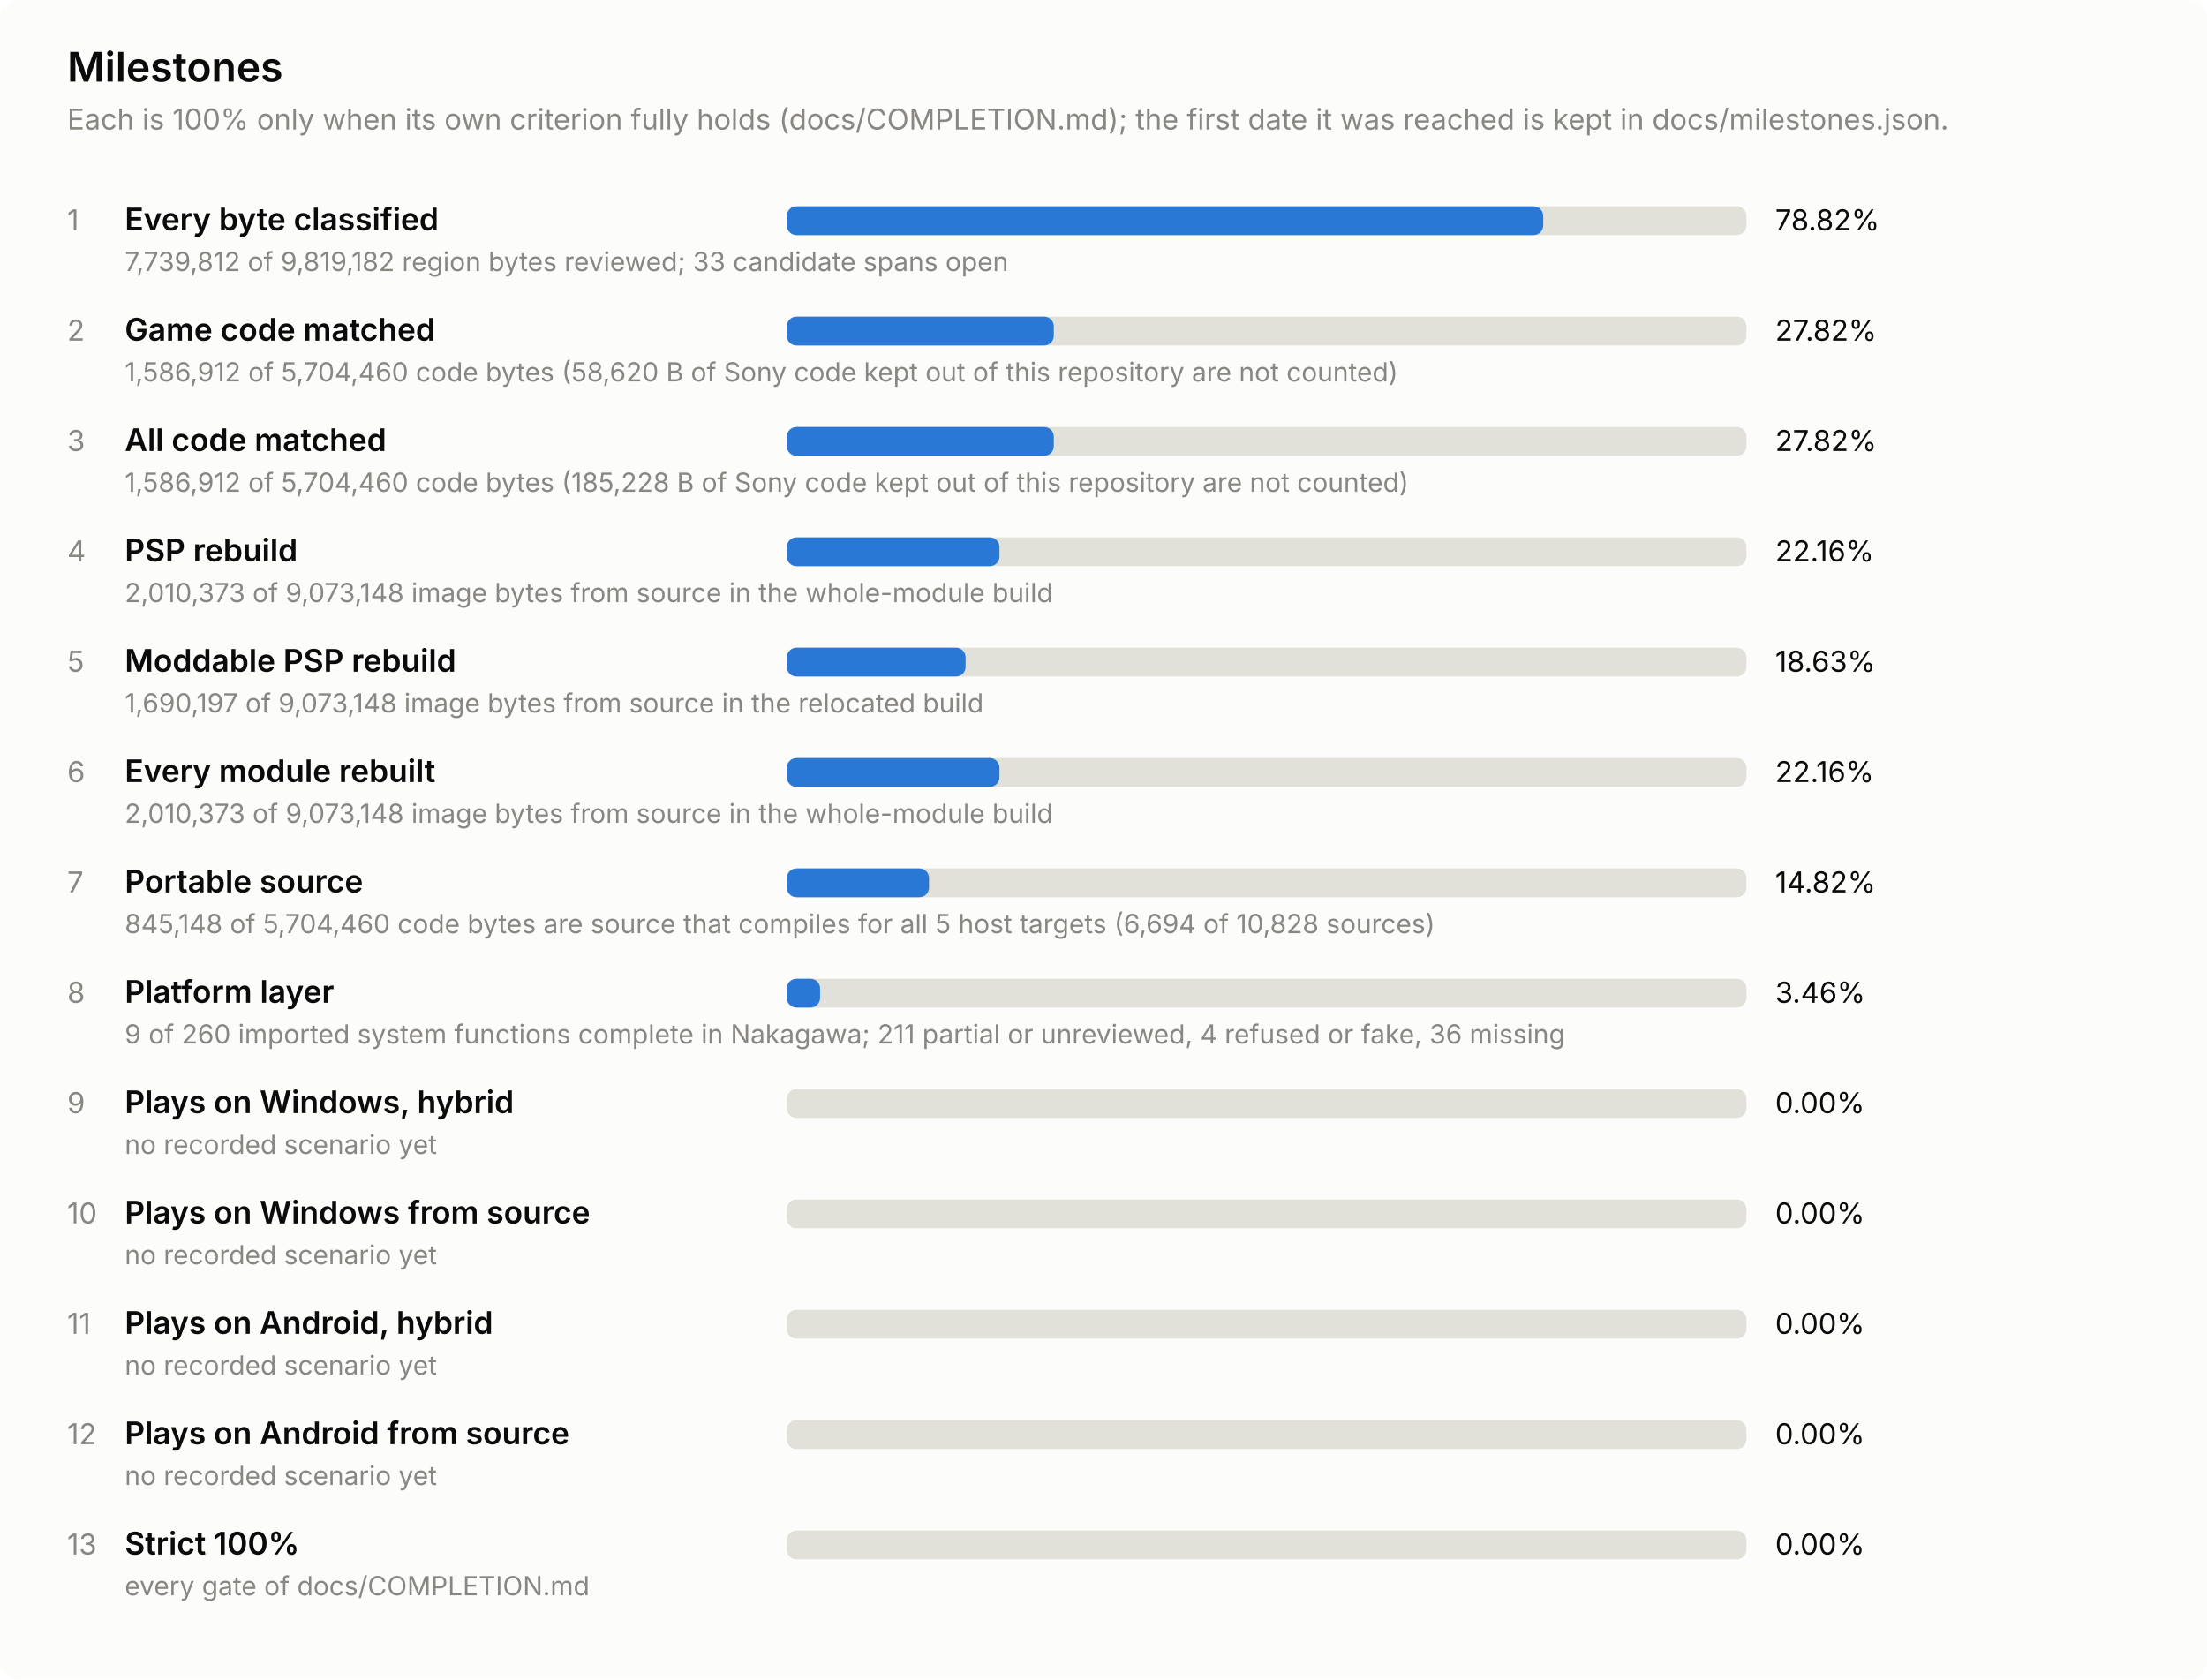
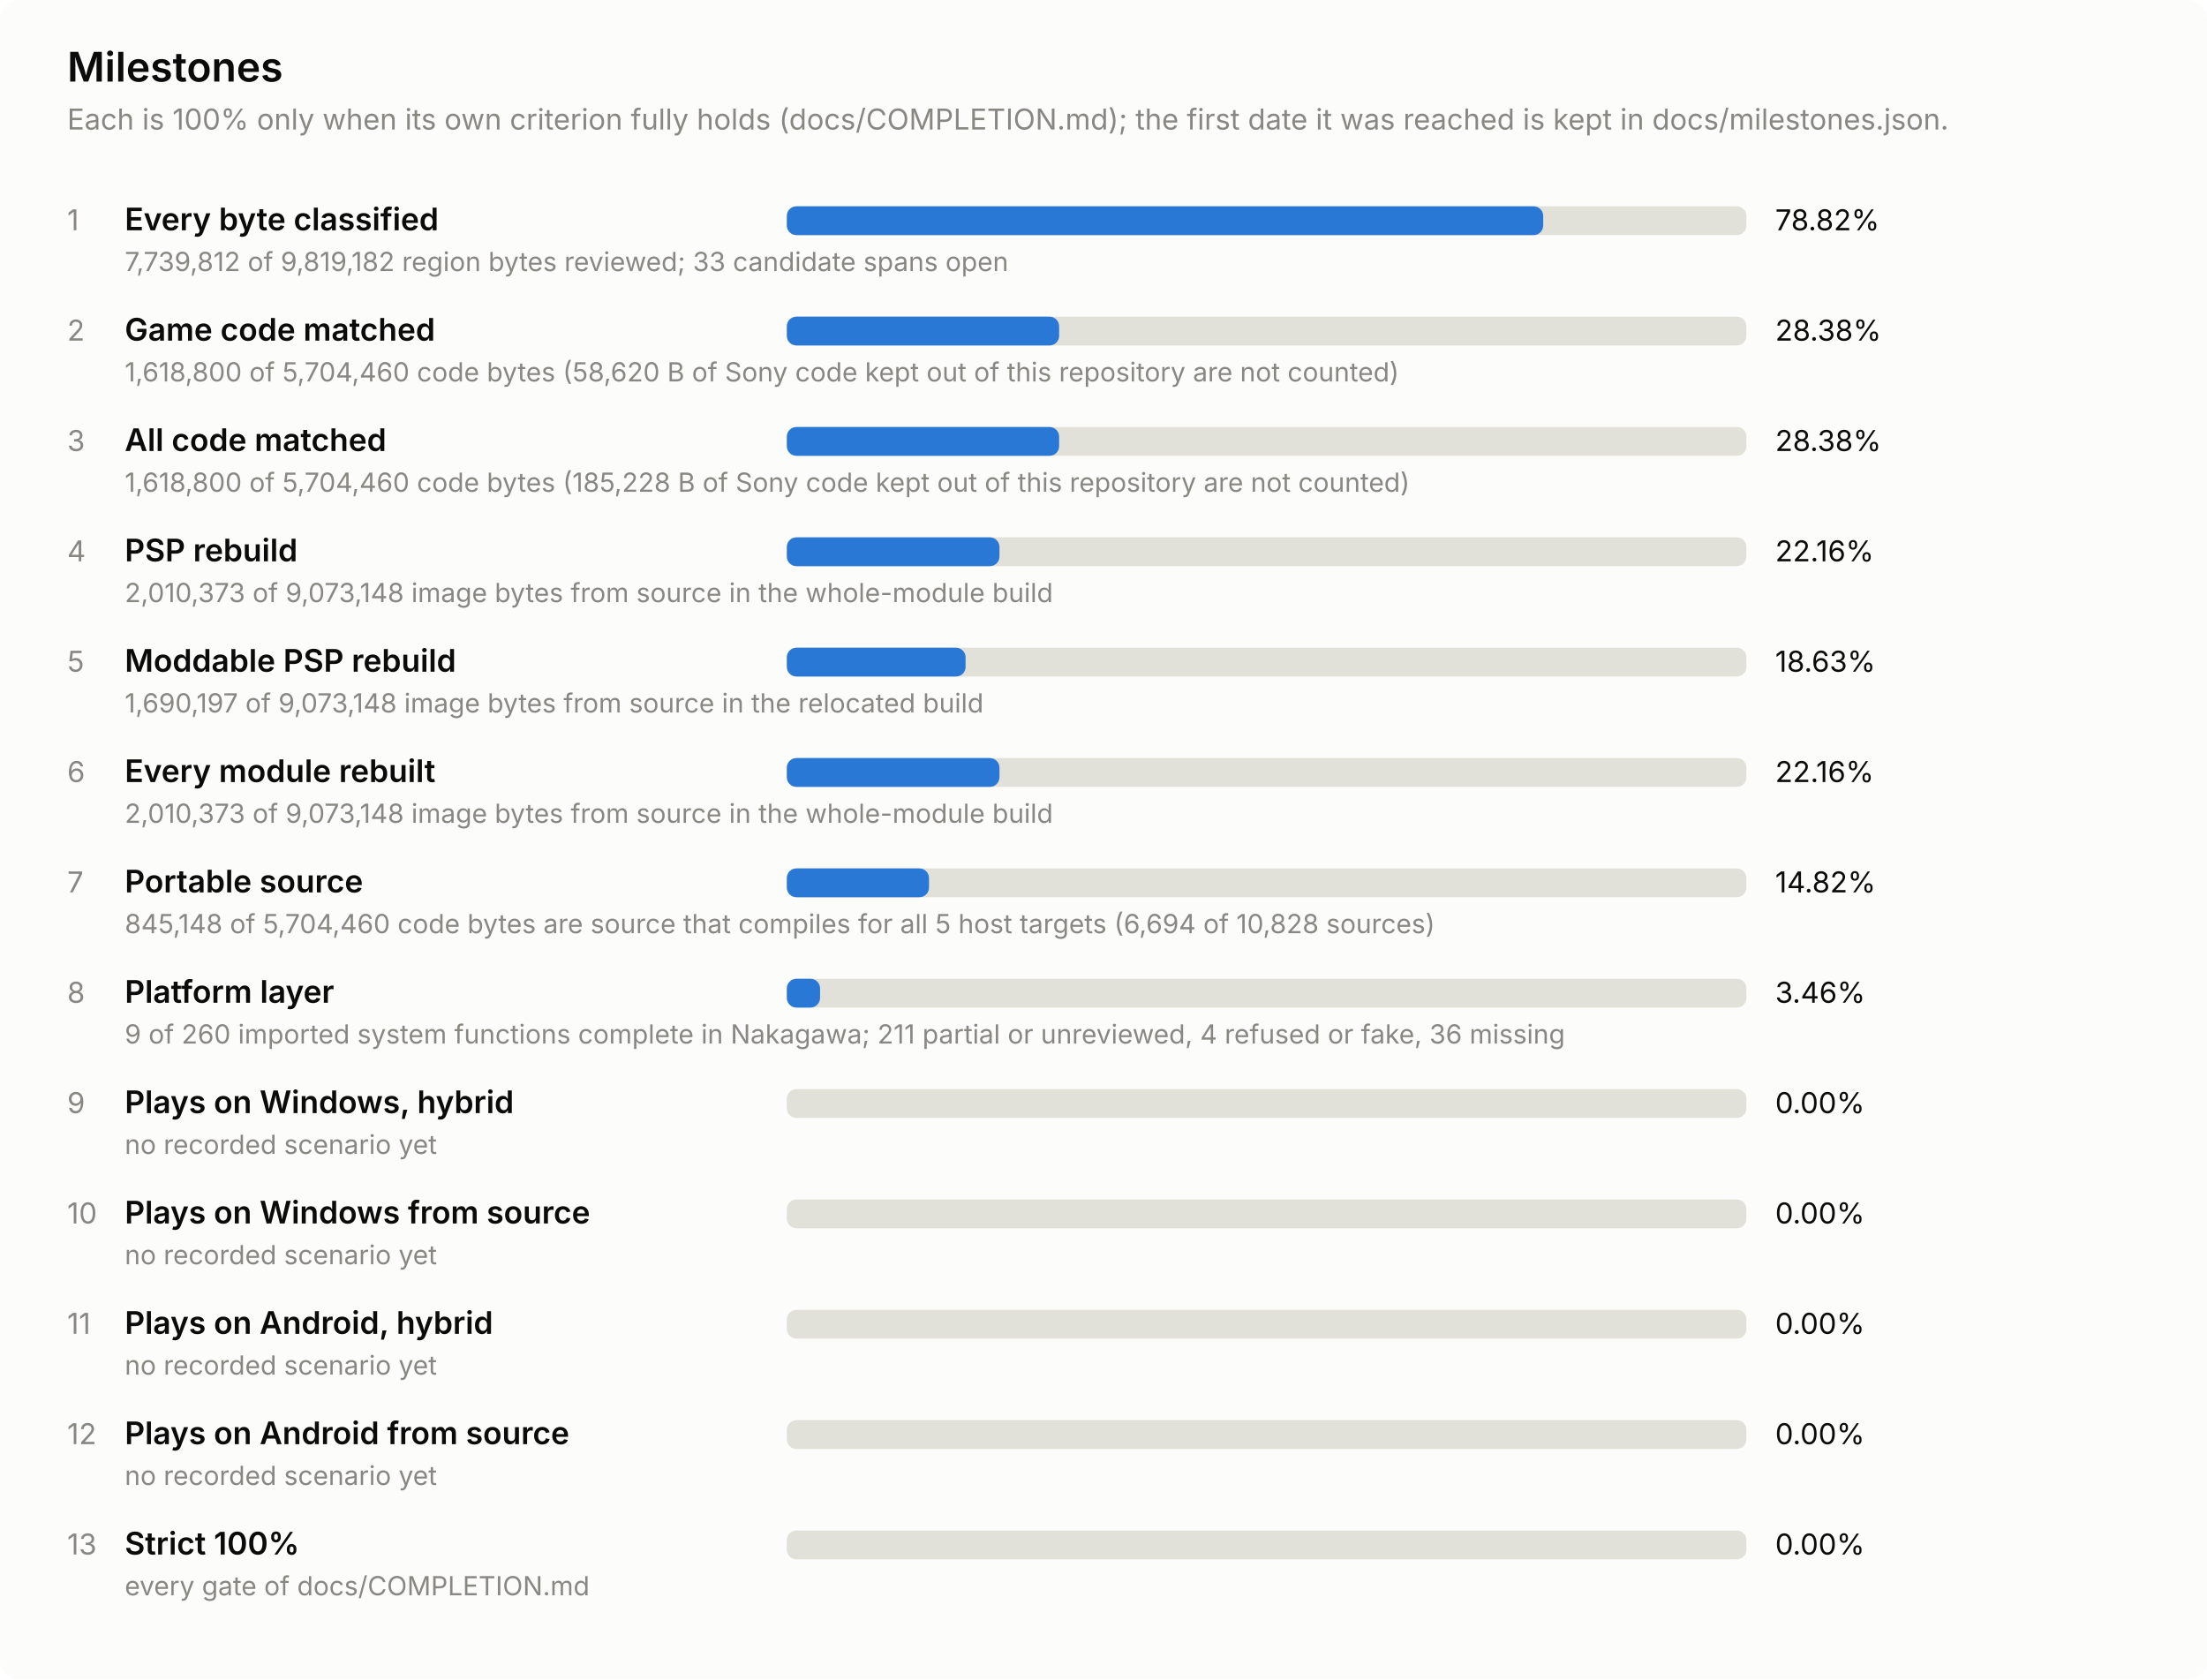
- <svg xmlns="http://www.w3.org/2000/svg" viewBox="0 0 920 700" width="920" height="700" role="img" aria-label="Milestones: Every byte classified 78.8 percent; Game code matched 27.8 percent; All code matched 27.8 percent; PSP rebuild 22.2 percent; Moddable PSP rebuild 18.6 percent; Every module rebuilt 22.2 percent; Portable source 14.8 percent; Platform layer 3.5 percent; Plays on Windows, hybrid 0.0 percent; Plays on Windows from source 0.0 percent; Plays on Android, hybrid 0.0 percent; Plays on Android from source 0.0 percent; Strict 100% 0.0 percent">
+ <svg xmlns="http://www.w3.org/2000/svg" viewBox="0 0 920 700" width="920" height="700" role="img" aria-label="Milestones: Every byte classified 78.8 percent; Game code matched 28.4 percent; All code matched 28.4 percent; PSP rebuild 22.2 percent; Moddable PSP rebuild 18.6 percent; Every module rebuilt 22.2 percent; Portable source 14.8 percent; Platform layer 3.5 percent; Plays on Windows, hybrid 0.0 percent; Plays on Windows from source 0.0 percent; Plays on Android, hybrid 0.0 percent; Plays on Android from source 0.0 percent; Strict 100% 0.0 percent">
  <style>
.bg{fill:#fcfcfb}.t1{fill:#0b0b0b}.t2{fill:#52514e}.t3{fill:#898781}.grid{stroke:#e1e0d9}.track{fill:#e1e0d9}
.ln{fill:none;stroke:#2a78d6;stroke-width:2}.ln2{fill:none;stroke:#d03b3b;stroke-width:2;stroke-dasharray:4 3}.dot{fill:#2a78d6}
text{font-family:system-ui,-apple-system,"Segoe UI",sans-serif}.num{font-variant-numeric:tabular-nums}
.hatch-line{stroke:#898781;stroke-width:1.5}
.s-matched{fill:#2a78d6}.s-lane{fill:#eb6834}.s-near{fill:#1baf7a}.s-parked{fill:#eda100}.s-blocked{fill:#d03b3b}.s-todo{fill:#c3c2b7}.s-data{fill:#6250d6}.s-kept{fill:#c3c2b7}
@media (prefers-color-scheme:dark){
.bg{fill:#1a1a19}.t1{fill:#f0efec}.t2{fill:#c3c2b7}.t3{fill:#898781}.grid{stroke:#2c2c2a}.track{fill:#2c2c2a}
.ln{stroke:#3987e5}.dot{fill:#3987e5}.hatch-line{stroke:#898781}
.s-matched{fill:#3987e5}.s-lane{fill:#d95926}.s-near{fill:#199e70}.s-parked{fill:#c98500}.s-blocked{fill:#d03b3b}.s-todo{fill:#4a4a46}.s-data{fill:#9085e9}.s-kept{fill:#4a4a46}}</style>
  <defs>
    <pattern id="hatch" patternUnits="userSpaceOnUse" width="6" height="6" patternTransform="rotate(45)">
      <rect class="s-kept" width="6" height="6" />
      <line class="hatch-line" x1="0" y1="0" x2="0" y2="6" />
    </pattern>
  </defs>
  <rect class="bg" width="920" height="700" rx="8" />
  <text class="t1" x="28" y="34" font-size="17" font-weight="600">Milestones</text>
  <text class="t3" x="28" y="54" font-size="12">Each is 100% only when its own criterion fully holds (docs/COMPLETION.md); the first date it was reached is kept in docs/milestones.json.</text>
  <text class="t3 num" x="28" y="96" font-size="12"> 1</text>
  <text class="t1" x="52" y="96" font-size="13" font-weight="600">Every byte classified</text>
  <text class="t3" x="52" y="113" font-size="11">7,739,812 of 9,819,182 region bytes reviewed; 33 candidate spans open</text>
  <rect class="track" x="328" y="86" width="400" height="12" rx="4" />
  <rect class="s-matched" x="328" y="86" width="315.29" height="12" rx="4" />
  <text class="t1 num" x="740" y="96" font-size="12">78.82%</text>
  <text class="t3 num" x="28" y="142" font-size="12"> 2</text>
  <text class="t1" x="52" y="142" font-size="13" font-weight="600">Game code matched</text>
-   <text class="t3" x="52" y="159" font-size="11">1,586,912 of 5,704,460 code bytes (58,620 B of Sony code kept out of this repository are not counted)</text>
+   <text class="t3" x="52" y="159" font-size="11">1,618,800 of 5,704,460 code bytes (58,620 B of Sony code kept out of this repository are not counted)</text>
  <rect class="track" x="328" y="132" width="400" height="12" rx="4" />
-   <rect class="s-matched" x="328" y="132" width="111.28" height="12" rx="4" />
-   <text class="t1 num" x="740" y="142" font-size="12">27.82%</text>
+   <rect class="s-matched" x="328" y="132" width="113.51" height="12" rx="4" />
+   <text class="t1 num" x="740" y="142" font-size="12">28.38%</text>
  <text class="t3 num" x="28" y="188" font-size="12"> 3</text>
  <text class="t1" x="52" y="188" font-size="13" font-weight="600">All code matched</text>
-   <text class="t3" x="52" y="205" font-size="11">1,586,912 of 5,704,460 code bytes (185,228 B of Sony code kept out of this repository are not counted)</text>
+   <text class="t3" x="52" y="205" font-size="11">1,618,800 of 5,704,460 code bytes (185,228 B of Sony code kept out of this repository are not counted)</text>
  <rect class="track" x="328" y="178" width="400" height="12" rx="4" />
-   <rect class="s-matched" x="328" y="178" width="111.28" height="12" rx="4" />
-   <text class="t1 num" x="740" y="188" font-size="12">27.82%</text>
+   <rect class="s-matched" x="328" y="178" width="113.51" height="12" rx="4" />
+   <text class="t1 num" x="740" y="188" font-size="12">28.38%</text>
  <text class="t3 num" x="28" y="234" font-size="12"> 4</text>
  <text class="t1" x="52" y="234" font-size="13" font-weight="600">PSP rebuild</text>
  <text class="t3" x="52" y="251" font-size="11">2,010,373 of 9,073,148 image bytes from source in the whole-module build</text>
  <rect class="track" x="328" y="224" width="400" height="12" rx="4" />
  <rect class="s-matched" x="328" y="224" width="88.63" height="12" rx="4" />
  <text class="t1 num" x="740" y="234" font-size="12">22.16%</text>
  <text class="t3 num" x="28" y="280" font-size="12"> 5</text>
  <text class="t1" x="52" y="280" font-size="13" font-weight="600">Moddable PSP rebuild</text>
  <text class="t3" x="52" y="297" font-size="11">1,690,197 of 9,073,148 image bytes from source in the relocated build</text>
  <rect class="track" x="328" y="270" width="400" height="12" rx="4" />
  <rect class="s-matched" x="328" y="270" width="74.51" height="12" rx="4" />
  <text class="t1 num" x="740" y="280" font-size="12">18.63%</text>
  <text class="t3 num" x="28" y="326" font-size="12"> 6</text>
  <text class="t1" x="52" y="326" font-size="13" font-weight="600">Every module rebuilt</text>
  <text class="t3" x="52" y="343" font-size="11">2,010,373 of 9,073,148 image bytes from source in the whole-module build</text>
  <rect class="track" x="328" y="316" width="400" height="12" rx="4" />
  <rect class="s-matched" x="328" y="316" width="88.63" height="12" rx="4" />
  <text class="t1 num" x="740" y="326" font-size="12">22.16%</text>
  <text class="t3 num" x="28" y="372" font-size="12"> 7</text>
  <text class="t1" x="52" y="372" font-size="13" font-weight="600">Portable source</text>
  <text class="t3" x="52" y="389" font-size="11">845,148 of 5,704,460 code bytes are source that compiles for all 5 host targets (6,694 of 10,828 sources)</text>
  <rect class="track" x="328" y="362" width="400" height="12" rx="4" />
  <rect class="s-matched" x="328" y="362" width="59.26" height="12" rx="4" />
  <text class="t1 num" x="740" y="372" font-size="12">14.82%</text>
  <text class="t3 num" x="28" y="418" font-size="12"> 8</text>
  <text class="t1" x="52" y="418" font-size="13" font-weight="600">Platform layer</text>
  <text class="t3" x="52" y="435" font-size="11">9 of 260 imported system functions complete in Nakagawa; 211 partial or unreviewed, 4 refused or fake, 36 missing</text>
  <rect class="track" x="328" y="408" width="400" height="12" rx="4" />
  <rect class="s-matched" x="328" y="408" width="13.85" height="12" rx="4" />
  <text class="t1 num" x="740" y="418" font-size="12">3.46%</text>
  <text class="t3 num" x="28" y="464" font-size="12"> 9</text>
  <text class="t1" x="52" y="464" font-size="13" font-weight="600">Plays on Windows, hybrid</text>
  <text class="t3" x="52" y="481" font-size="11">no recorded scenario yet</text>
  <rect class="track" x="328" y="454" width="400" height="12" rx="4" />
  <text class="t1 num" x="740" y="464" font-size="12">0.00%</text>
  <text class="t3 num" x="28" y="510" font-size="12">10</text>
  <text class="t1" x="52" y="510" font-size="13" font-weight="600">Plays on Windows from source</text>
  <text class="t3" x="52" y="527" font-size="11">no recorded scenario yet</text>
  <rect class="track" x="328" y="500" width="400" height="12" rx="4" />
  <text class="t1 num" x="740" y="510" font-size="12">0.00%</text>
  <text class="t3 num" x="28" y="556" font-size="12">11</text>
  <text class="t1" x="52" y="556" font-size="13" font-weight="600">Plays on Android, hybrid</text>
  <text class="t3" x="52" y="573" font-size="11">no recorded scenario yet</text>
  <rect class="track" x="328" y="546" width="400" height="12" rx="4" />
  <text class="t1 num" x="740" y="556" font-size="12">0.00%</text>
  <text class="t3 num" x="28" y="602" font-size="12">12</text>
  <text class="t1" x="52" y="602" font-size="13" font-weight="600">Plays on Android from source</text>
  <text class="t3" x="52" y="619" font-size="11">no recorded scenario yet</text>
  <rect class="track" x="328" y="592" width="400" height="12" rx="4" />
  <text class="t1 num" x="740" y="602" font-size="12">0.00%</text>
  <text class="t3 num" x="28" y="648" font-size="12">13</text>
  <text class="t1" x="52" y="648" font-size="13" font-weight="600">Strict 100%</text>
  <text class="t3" x="52" y="665" font-size="11">every gate of docs/COMPLETION.md</text>
  <rect class="track" x="328" y="638" width="400" height="12" rx="4" />
  <text class="t1 num" x="740" y="648" font-size="12">0.00%</text>
</svg>
